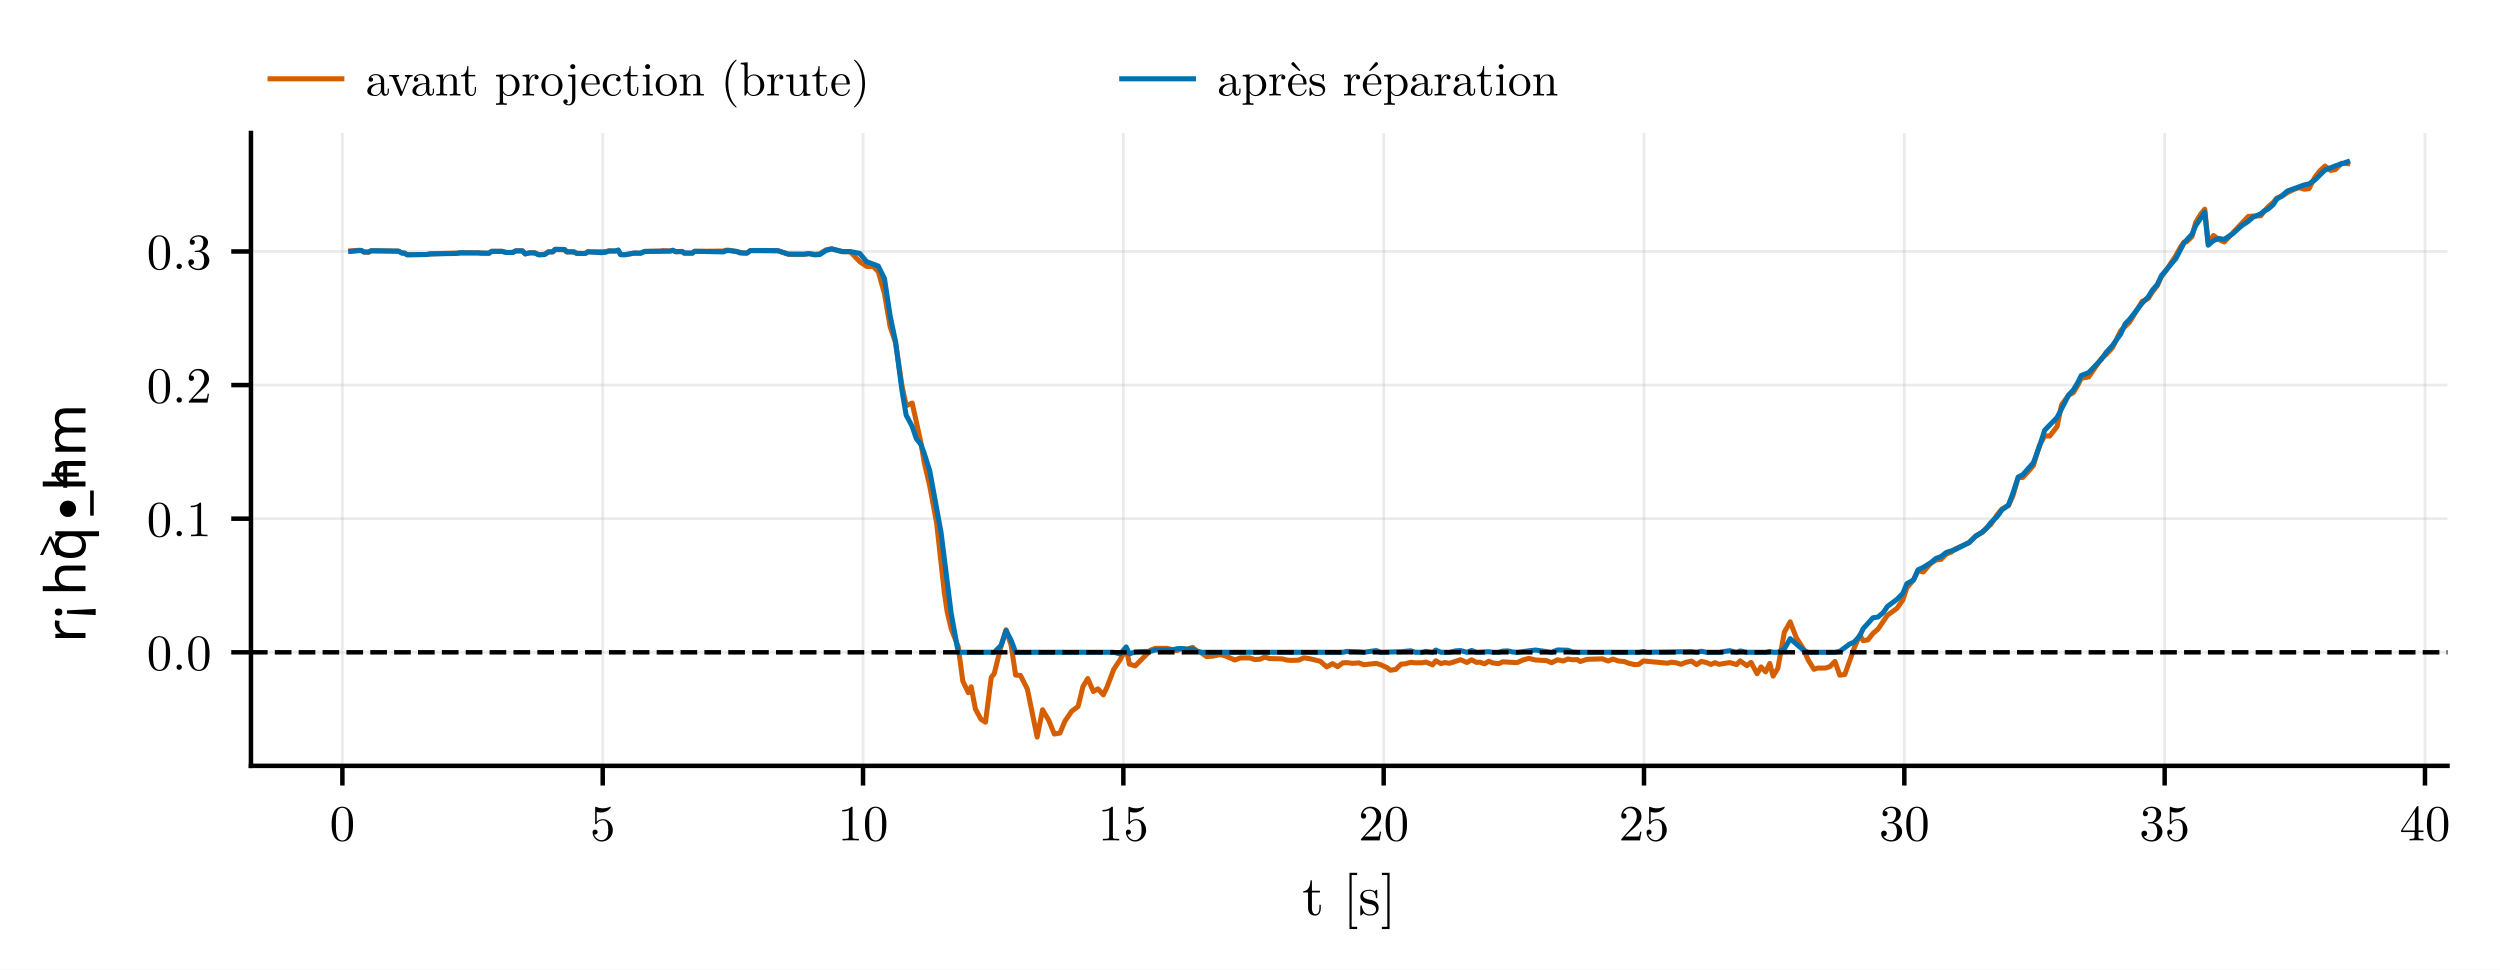
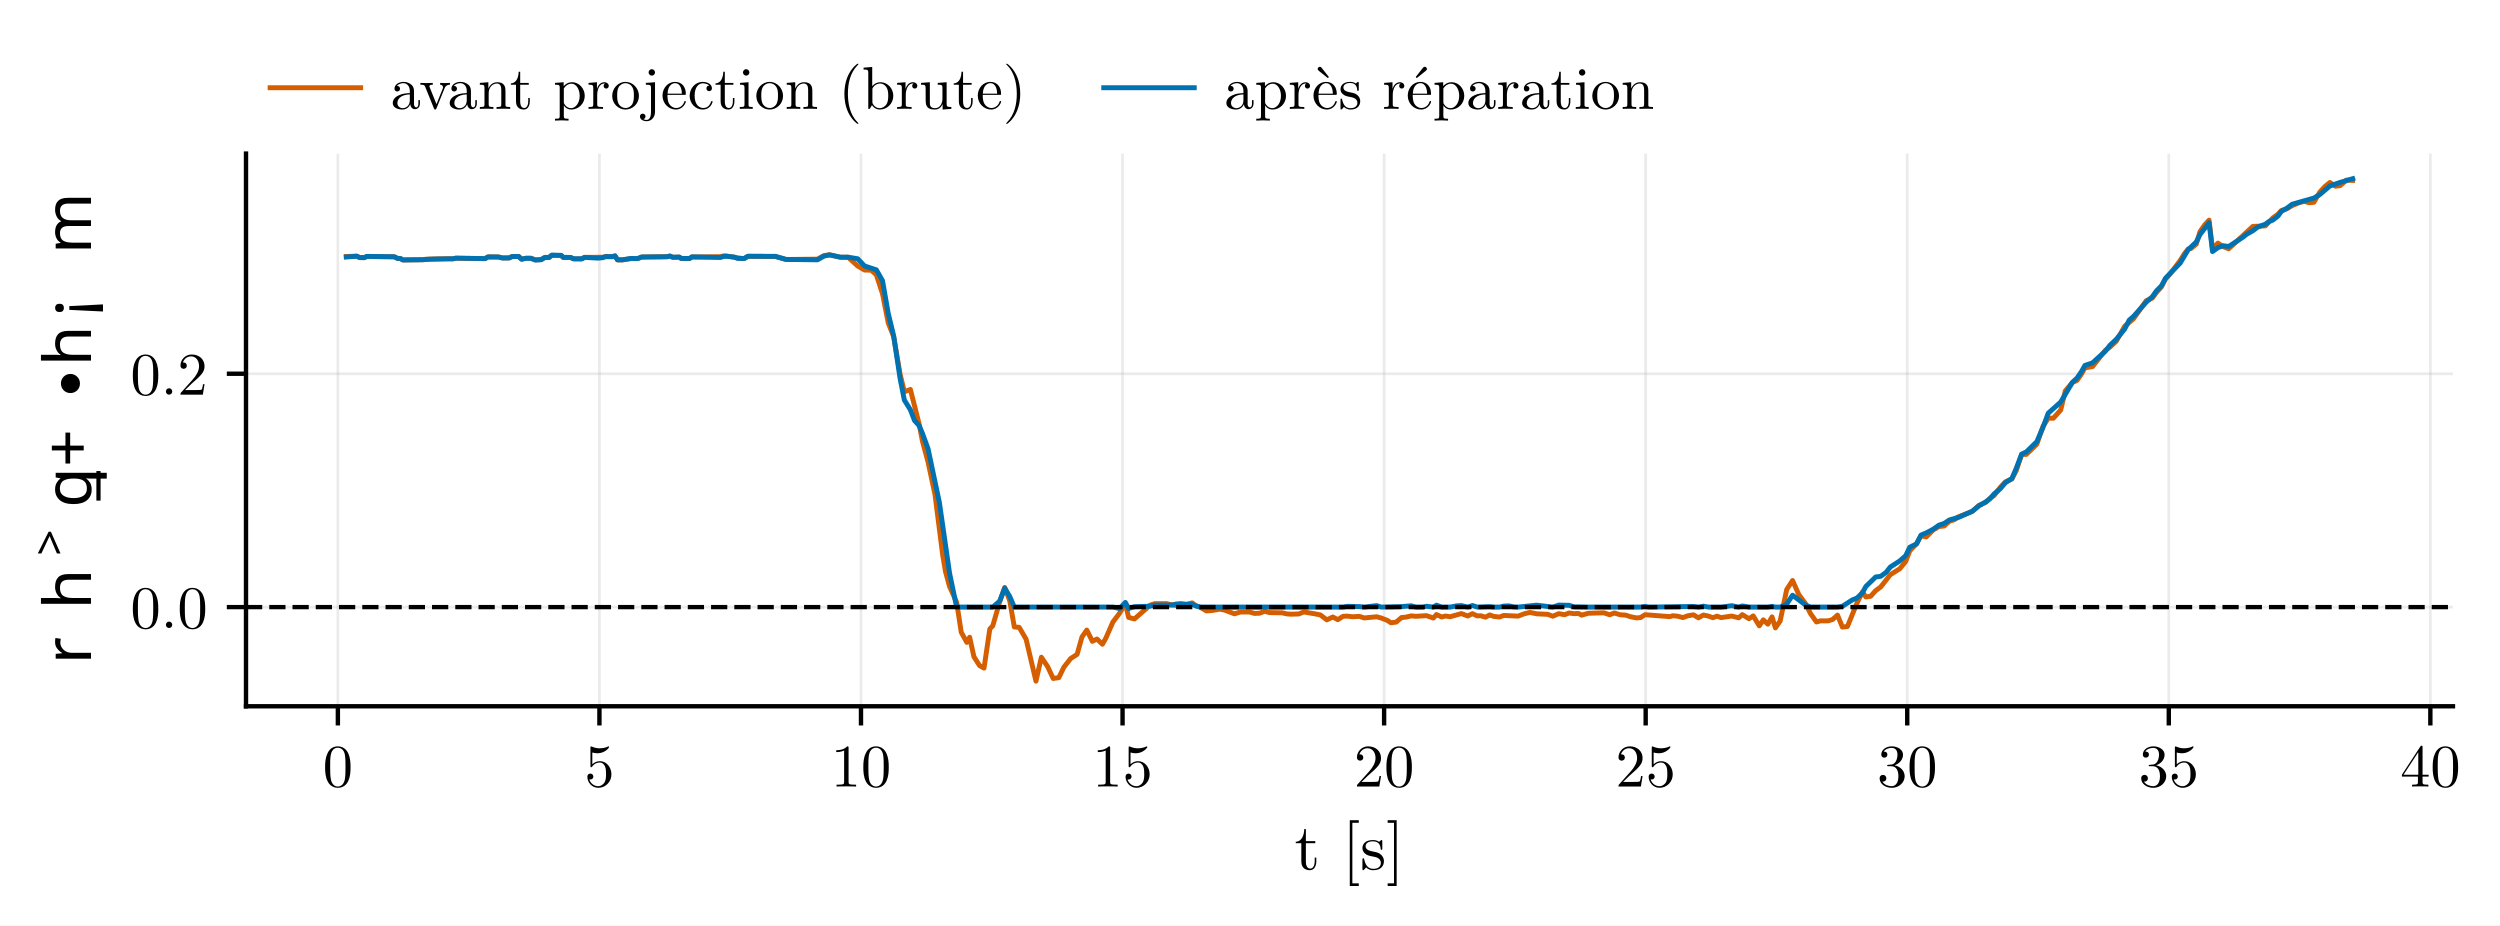
- <svg xmlns="http://www.w3.org/2000/svg" xmlns:xlink="http://www.w3.org/1999/xlink" width="444.155pt" height="172.257pt" viewBox="0 0 444.155 172.257" version="1.1">
+ <svg xmlns="http://www.w3.org/2000/svg" xmlns:xlink="http://www.w3.org/1999/xlink" width="455.867pt" height="168.756pt" viewBox="0 0 455.867 168.756" version="1.1">
  <defs>
    <style type="text/css">*{stroke-linejoin: round; stroke-linecap: butt}</style>
  </defs>
  <g id="figure_1">
    <g id="patch_1">
-       <path d="M 0 172.257  L 444.155 172.257  L 444.155 0  L 0 0  z " style="fill: #ffffff" />
+       <path d="M 0 168.756  L 455.867 168.756  L 455.867 0  L 0 0  z " style="fill: #ffffff" />
    </g>
    <g id="axes_1">
      <g id="patch_2">
-         <path d="M 44.584 136.063  L 434.824 136.063  L 434.824 23.624  L 44.584 23.624  z " style="fill: #ffffff" />
+         <path d="M 44.858 128.787  L 447.289 128.787  L 447.289 28.008  L 44.858 28.008  z " style="fill: #ffffff" />
      </g>
      <g id="matplotlib.axis_1">
        <g id="xtick_1">
          <g id="line2d_1">
-             <path d="M 60.828 136.063  L 60.828 23.624  " clip-path="url(#p763fdfc059)" style="fill: none; stroke: #b0b0b0; stroke-opacity: 0.25; stroke-width: 0.5; stroke-linecap: square" />
+             <path d="M 61.609 128.787  L 61.609 28.008  " clip-path="url(#p1666774eae)" style="fill: none; stroke: #b0b0b0; stroke-opacity: 0.25; stroke-width: 0.5; stroke-linecap: square" />
          </g>
          <g id="line2d_2">
            <defs>
-               <path id="m4b75034380" d="M 0 0  L 0 3.5  " style="stroke: #000000; stroke-width: 0.8" />
+               <path id="m6a310a26ab" d="M 0 0  L 0 3.5  " style="stroke: #000000; stroke-width: 0.8" />
            </defs>
            <g>
-               <use xlink:href="#m4b75034380" x="60.828" y="136.063" style="stroke: #000000; stroke-width: 0.8" />
+               <use xlink:href="#m6a310a26ab" x="61.609" y="128.787" style="stroke: #000000; stroke-width: 0.8" />
            </g>
          </g>
          <g id="text_1">
-             <text style="font: 9px 'Latin Modern Roman', 'CMU Serif', 'DejaVu Serif', serif; text-anchor: middle" x="60.828" y="149.31" transform="rotate(-0 60.82794 149.31)">0</text>
+             <text style="font-size: 11px; font-family: 'Latin Modern Roman', 'CMU Serif', 'DejaVu Serif', serif; text-anchor: middle" x="61.609" y="143.421" transform="rotate(-0 61.60948 143.4215)">0</text>
          </g>
        </g>
        <g id="xtick_2">
          <g id="line2d_3">
-             <path d="M 107.078 136.063  L 107.078 23.624  " clip-path="url(#p763fdfc059)" style="fill: none; stroke: #b0b0b0; stroke-opacity: 0.25; stroke-width: 0.5; stroke-linecap: square" />
+             <path d="M 109.304 128.787  L 109.304 28.008  " clip-path="url(#p1666774eae)" style="fill: none; stroke: #b0b0b0; stroke-opacity: 0.25; stroke-width: 0.5; stroke-linecap: square" />
          </g>
          <g id="line2d_4">
            <g>
-               <use xlink:href="#m4b75034380" x="107.078" y="136.063" style="stroke: #000000; stroke-width: 0.8" />
+               <use xlink:href="#m6a310a26ab" x="109.304" y="128.787" style="stroke: #000000; stroke-width: 0.8" />
            </g>
          </g>
          <g id="text_2">
-             <text style="font: 9px 'Latin Modern Roman', 'CMU Serif', 'DejaVu Serif', serif; text-anchor: middle" x="107.078" y="149.31" transform="rotate(-0 107.0778 149.31)">5</text>
+             <text style="font-size: 11px; font-family: 'Latin Modern Roman', 'CMU Serif', 'DejaVu Serif', serif; text-anchor: middle" x="109.304" y="143.421" transform="rotate(-0 109.3042 143.4215)">5</text>
          </g>
        </g>
        <g id="xtick_3">
          <g id="line2d_5">
-             <path d="M 153.328 136.063  L 153.328 23.624  " clip-path="url(#p763fdfc059)" style="fill: none; stroke: #b0b0b0; stroke-opacity: 0.25; stroke-width: 0.5; stroke-linecap: square" />
+             <path d="M 156.999 128.787  L 156.999 28.008  " clip-path="url(#p1666774eae)" style="fill: none; stroke: #b0b0b0; stroke-opacity: 0.25; stroke-width: 0.5; stroke-linecap: square" />
          </g>
          <g id="line2d_6">
            <g>
-               <use xlink:href="#m4b75034380" x="153.328" y="136.063" style="stroke: #000000; stroke-width: 0.8" />
+               <use xlink:href="#m6a310a26ab" x="156.999" y="128.787" style="stroke: #000000; stroke-width: 0.8" />
            </g>
          </g>
          <g id="text_3">
-             <text style="font: 9px 'Latin Modern Roman', 'CMU Serif', 'DejaVu Serif', serif; text-anchor: middle" x="153.328" y="149.31" transform="rotate(-0 153.3277 149.31)">10</text>
+             <text style="font-size: 11px; font-family: 'Latin Modern Roman', 'CMU Serif', 'DejaVu Serif', serif; text-anchor: middle" x="156.999" y="143.421" transform="rotate(-0 156.9989 143.4215)">10</text>
          </g>
        </g>
        <g id="xtick_4">
          <g id="line2d_7">
-             <path d="M 199.578 136.063  L 199.578 23.624  " clip-path="url(#p763fdfc059)" style="fill: none; stroke: #b0b0b0; stroke-opacity: 0.25; stroke-width: 0.5; stroke-linecap: square" />
+             <path d="M 204.694 128.787  L 204.694 28.008  " clip-path="url(#p1666774eae)" style="fill: none; stroke: #b0b0b0; stroke-opacity: 0.25; stroke-width: 0.5; stroke-linecap: square" />
          </g>
          <g id="line2d_8">
            <g>
-               <use xlink:href="#m4b75034380" x="199.578" y="136.063" style="stroke: #000000; stroke-width: 0.8" />
+               <use xlink:href="#m6a310a26ab" x="204.694" y="128.787" style="stroke: #000000; stroke-width: 0.8" />
            </g>
          </g>
          <g id="text_4">
-             <text style="font: 9px 'Latin Modern Roman', 'CMU Serif', 'DejaVu Serif', serif; text-anchor: middle" x="199.578" y="149.31" transform="rotate(-0 199.5775 149.31)">15</text>
+             <text style="font-size: 11px; font-family: 'Latin Modern Roman', 'CMU Serif', 'DejaVu Serif', serif; text-anchor: middle" x="204.694" y="143.421" transform="rotate(-0 204.6936 143.4215)">15</text>
          </g>
        </g>
        <g id="xtick_5">
          <g id="line2d_9">
-             <path d="M 245.827 136.063  L 245.827 23.624  " clip-path="url(#p763fdfc059)" style="fill: none; stroke: #b0b0b0; stroke-opacity: 0.25; stroke-width: 0.5; stroke-linecap: square" />
+             <path d="M 252.388 128.787  L 252.388 28.008  " clip-path="url(#p1666774eae)" style="fill: none; stroke: #b0b0b0; stroke-opacity: 0.25; stroke-width: 0.5; stroke-linecap: square" />
          </g>
          <g id="line2d_10">
            <g>
-               <use xlink:href="#m4b75034380" x="245.827" y="136.063" style="stroke: #000000; stroke-width: 0.8" />
+               <use xlink:href="#m6a310a26ab" x="252.388" y="128.787" style="stroke: #000000; stroke-width: 0.8" />
            </g>
          </g>
          <g id="text_5">
-             <text style="font: 9px 'Latin Modern Roman', 'CMU Serif', 'DejaVu Serif', serif; text-anchor: middle" x="245.827" y="149.31" transform="rotate(-0 245.8274 149.31)">20</text>
+             <text style="font-size: 11px; font-family: 'Latin Modern Roman', 'CMU Serif', 'DejaVu Serif', serif; text-anchor: middle" x="252.388" y="143.421" transform="rotate(-0 252.3883 143.4215)">20</text>
          </g>
        </g>
        <g id="xtick_6">
          <g id="line2d_11">
-             <path d="M 292.077 136.063  L 292.077 23.624  " clip-path="url(#p763fdfc059)" style="fill: none; stroke: #b0b0b0; stroke-opacity: 0.25; stroke-width: 0.5; stroke-linecap: square" />
+             <path d="M 300.083 128.787  L 300.083 28.008  " clip-path="url(#p1666774eae)" style="fill: none; stroke: #b0b0b0; stroke-opacity: 0.25; stroke-width: 0.5; stroke-linecap: square" />
          </g>
          <g id="line2d_12">
            <g>
-               <use xlink:href="#m4b75034380" x="292.077" y="136.063" style="stroke: #000000; stroke-width: 0.8" />
+               <use xlink:href="#m6a310a26ab" x="300.083" y="128.787" style="stroke: #000000; stroke-width: 0.8" />
            </g>
          </g>
          <g id="text_6">
-             <text style="font: 9px 'Latin Modern Roman', 'CMU Serif', 'DejaVu Serif', serif; text-anchor: middle" x="292.077" y="149.31" transform="rotate(-0 292.0772 149.31)">25</text>
+             <text style="font-size: 11px; font-family: 'Latin Modern Roman', 'CMU Serif', 'DejaVu Serif', serif; text-anchor: middle" x="300.083" y="143.421" transform="rotate(-0 300.083 143.4215)">25</text>
          </g>
        </g>
        <g id="xtick_7">
          <g id="line2d_13">
-             <path d="M 338.327 136.063  L 338.327 23.624  " clip-path="url(#p763fdfc059)" style="fill: none; stroke: #b0b0b0; stroke-opacity: 0.25; stroke-width: 0.5; stroke-linecap: square" />
+             <path d="M 347.778 128.787  L 347.778 28.008  " clip-path="url(#p1666774eae)" style="fill: none; stroke: #b0b0b0; stroke-opacity: 0.25; stroke-width: 0.5; stroke-linecap: square" />
          </g>
          <g id="line2d_14">
            <g>
-               <use xlink:href="#m4b75034380" x="338.327" y="136.063" style="stroke: #000000; stroke-width: 0.8" />
+               <use xlink:href="#m6a310a26ab" x="347.778" y="128.787" style="stroke: #000000; stroke-width: 0.8" />
            </g>
          </g>
          <g id="text_7">
-             <text style="font: 9px 'Latin Modern Roman', 'CMU Serif', 'DejaVu Serif', serif; text-anchor: middle" x="338.327" y="149.31" transform="rotate(-0 338.3271 149.31)">30</text>
+             <text style="font-size: 11px; font-family: 'Latin Modern Roman', 'CMU Serif', 'DejaVu Serif', serif; text-anchor: middle" x="347.778" y="143.421" transform="rotate(-0 347.7778 143.4215)">30</text>
          </g>
        </g>
        <g id="xtick_8">
          <g id="line2d_15">
-             <path d="M 384.577 136.063  L 384.577 23.624  " clip-path="url(#p763fdfc059)" style="fill: none; stroke: #b0b0b0; stroke-opacity: 0.25; stroke-width: 0.5; stroke-linecap: square" />
+             <path d="M 395.472 128.787  L 395.472 28.008  " clip-path="url(#p1666774eae)" style="fill: none; stroke: #b0b0b0; stroke-opacity: 0.25; stroke-width: 0.5; stroke-linecap: square" />
          </g>
          <g id="line2d_16">
            <g>
-               <use xlink:href="#m4b75034380" x="384.577" y="136.063" style="stroke: #000000; stroke-width: 0.8" />
+               <use xlink:href="#m6a310a26ab" x="395.472" y="128.787" style="stroke: #000000; stroke-width: 0.8" />
            </g>
          </g>
          <g id="text_8">
-             <text style="font: 9px 'Latin Modern Roman', 'CMU Serif', 'DejaVu Serif', serif; text-anchor: middle" x="384.577" y="149.31" transform="rotate(-0 384.577 149.31)">35</text>
+             <text style="font-size: 11px; font-family: 'Latin Modern Roman', 'CMU Serif', 'DejaVu Serif', serif; text-anchor: middle" x="395.472" y="143.421" transform="rotate(-0 395.4725 143.4215)">35</text>
          </g>
        </g>
        <g id="xtick_9">
          <g id="line2d_17">
-             <path d="M 430.827 136.063  L 430.827 23.624  " clip-path="url(#p763fdfc059)" style="fill: none; stroke: #b0b0b0; stroke-opacity: 0.25; stroke-width: 0.5; stroke-linecap: square" />
+             <path d="M 443.167 128.787  L 443.167 28.008  " clip-path="url(#p1666774eae)" style="fill: none; stroke: #b0b0b0; stroke-opacity: 0.25; stroke-width: 0.5; stroke-linecap: square" />
          </g>
          <g id="line2d_18">
            <g>
-               <use xlink:href="#m4b75034380" x="430.827" y="136.063" style="stroke: #000000; stroke-width: 0.8" />
+               <use xlink:href="#m6a310a26ab" x="443.167" y="128.787" style="stroke: #000000; stroke-width: 0.8" />
            </g>
          </g>
          <g id="text_9">
-             <text style="font: 9px 'Latin Modern Roman', 'CMU Serif', 'DejaVu Serif', serif; text-anchor: middle" x="430.827" y="149.31" transform="rotate(-0 430.8268 149.31)">40</text>
+             <text style="font-size: 11px; font-family: 'Latin Modern Roman', 'CMU Serif', 'DejaVu Serif', serif; text-anchor: middle" x="443.167" y="143.421" transform="rotate(-0 443.1672 143.4215)">40</text>
          </g>
        </g>
        <g id="text_10">
-           <text style="font: 10px 'Latin Modern Roman', 'CMU Serif', 'DejaVu Serif', serif; text-anchor: middle" x="239.704" y="162.557" transform="rotate(-0 239.7037 162.5565)">t [s]</text>
+           <text style="font-size: 12px; font-family: 'Latin Modern Roman', 'CMU Serif', 'DejaVu Serif', serif; text-anchor: middle" x="246.073" y="158.556" transform="rotate(-0 246.0733 158.5562)">t [s]</text>
        </g>
      </g>
      <g id="matplotlib.axis_2">
        <g id="ytick_1">
          <g id="line2d_19">
-             <path d="M 44.584 115.887  L 434.824 115.887  " clip-path="url(#p763fdfc059)" style="fill: none; stroke: #b0b0b0; stroke-opacity: 0.25; stroke-width: 0.5; stroke-linecap: square" />
+             <path d="M 44.858 110.703  L 447.289 110.703  " clip-path="url(#p1666774eae)" style="fill: none; stroke: #b0b0b0; stroke-opacity: 0.25; stroke-width: 0.5; stroke-linecap: square" />
          </g>
          <g id="line2d_20">
            <defs>
-               <path id="m2aaa66218c" d="M 0 0  L -3.5 0  " style="stroke: #000000; stroke-width: 0.8" />
+               <path id="m8e5e592da3" d="M 0 0  L -3.5 0  " style="stroke: #000000; stroke-width: 0.8" />
            </defs>
            <g>
-               <use xlink:href="#m2aaa66218c" x="44.584" y="115.887" style="stroke: #000000; stroke-width: 0.8" />
+               <use xlink:href="#m8e5e592da3" x="44.858" y="110.703" style="stroke: #000000; stroke-width: 0.8" />
            </g>
          </g>
          <g id="text_11">
-             <text style="font: 9px 'Latin Modern Roman', 'CMU Serif', 'DejaVu Serif', serif; text-anchor: end" x="37.584" y="119.011" transform="rotate(-0 37.58359 119.0106)">0.0</text>
+             <text style="font-size: 11px; font-family: 'Latin Modern Roman', 'CMU Serif', 'DejaVu Serif', serif; text-anchor: end" x="37.858" y="114.52" transform="rotate(-0 37.85766 114.5204)">0.0</text>
          </g>
        </g>
        <g id="ytick_2">
          <g id="line2d_21">
-             <path d="M 44.584 92.15  L 434.824 92.15  " clip-path="url(#p763fdfc059)" style="fill: none; stroke: #b0b0b0; stroke-opacity: 0.25; stroke-width: 0.5; stroke-linecap: square" />
+             <path d="M 44.858 68.151  L 447.289 68.151  " clip-path="url(#p1666774eae)" style="fill: none; stroke: #b0b0b0; stroke-opacity: 0.25; stroke-width: 0.5; stroke-linecap: square" />
          </g>
          <g id="line2d_22">
            <g>
-               <use xlink:href="#m2aaa66218c" x="44.584" y="92.15" style="stroke: #000000; stroke-width: 0.8" />
+               <use xlink:href="#m8e5e592da3" x="44.858" y="68.151" style="stroke: #000000; stroke-width: 0.8" />
            </g>
          </g>
          <g id="text_12">
-             <text style="font: 9px 'Latin Modern Roman', 'CMU Serif', 'DejaVu Serif', serif; text-anchor: end" x="37.584" y="95.273" transform="rotate(-0 37.58359 95.27304)">0.1</text>
-           </g>
-         </g>
-         <g id="ytick_3">
-           <g id="line2d_23">
-             <path d="M 44.584 68.412  L 434.824 68.412  " clip-path="url(#p763fdfc059)" style="fill: none; stroke: #b0b0b0; stroke-opacity: 0.25; stroke-width: 0.5; stroke-linecap: square" />
-           </g>
-           <g id="line2d_24">
-             <g>
-               <use xlink:href="#m2aaa66218c" x="44.584" y="68.412" style="stroke: #000000; stroke-width: 0.8" />
-             </g>
-           </g>
-           <g id="text_13">
-             <text style="font: 9px 'Latin Modern Roman', 'CMU Serif', 'DejaVu Serif', serif; text-anchor: end" x="37.584" y="71.535" transform="rotate(-0 37.58359 71.53543)">0.2</text>
-           </g>
-         </g>
-         <g id="ytick_4">
-           <g id="line2d_25">
-             <path d="M 44.584 44.675  L 434.824 44.675  " clip-path="url(#p763fdfc059)" style="fill: none; stroke: #b0b0b0; stroke-opacity: 0.25; stroke-width: 0.5; stroke-linecap: square" />
-           </g>
-           <g id="line2d_26">
-             <g>
-               <use xlink:href="#m2aaa66218c" x="44.584" y="44.675" style="stroke: #000000; stroke-width: 0.8" />
-             </g>
-           </g>
-           <g id="text_14">
-             <text style="font: 9px 'Latin Modern Roman', 'CMU Serif', 'DejaVu Serif', serif; text-anchor: end" x="37.584" y="47.798" transform="rotate(-0 37.58359 47.79781)">0.3</text>
-           </g>
+             <text style="font-size: 11px; font-family: 'Latin Modern Roman', 'CMU Serif', 'DejaVu Serif', serif; text-anchor: end" x="37.858" y="71.968" transform="rotate(-0 37.85766 71.96837)">0.2</text>
+           </g>
+         </g>
+         <g id="text_13">
+           <g transform="translate(17.4 121.1173) rotate(-90)">
+             <text>
+               <tspan x="0" y="-0.808" style="font-size: 12px; font-family: 'cmsy10'">r</tspan>
+               <tspan x="63.364" y="-0.808" style="font-size: 12px; font-family: 'cmsy10'">¡</tspan>
+               <tspan x="9.996" y="-0.808" style="font-size: 12px; font-family: 'cmmi10'">h</tspan>
+               <tspan x="28.543" y="-0.808" style="font-size: 12px; font-family: 'cmmi10'">q</tspan>
+               <tspan x="47.429" y="-0.808" style="font-size: 12px; font-family: 'cmmi10'">∙</tspan>
+               <tspan x="54.343" y="-0.808" style="font-size: 12px; font-family: 'cmmi10'">h</tspan>
+               <tspan x="74.793" y="-0.808" style="font-size: 12px; font-family: 'cmmi10'">m</tspan>
+               <tspan x="19.777" y="-5.4" style="font-size: 8.4px; font-family: 'cmsy10'">&gt;</tspan>
+               <tspan x="29.864" y="-0.902" style="font-size: 12px; font-family: 'cmr10'">_</tspan>
+               <tspan x="35.999" y="-0.808" style="font-size: 12px; font-family: 'cmr10'">+</tspan>
+             </text>
+           </g>
+         </g>
+       </g>
+       <g id="line2d_23">
+         <path d="M 63.15 46.776  L 65.059 46.706  L 65.568 46.975  L 66.411 46.999  L 66.881 46.783  L 71.899 46.829  L 72.528 47.131  L 72.98 47.125  L 73.468 47.397  L 77.1 47.355  L 77.651 47.266  L 79.88 47.198  L 81.965 47.174  L 82.617 47.202  L 83.132 47.094  L 88.459 47.158  L 88.957 46.856  L 90.856 46.851  L 91.619 47.034  L 92.828 47.031  L 93.375 46.779  L 94.586 46.776  L 95.109 47.26  L 95.903 47.091  L 96.819 47.084  L 97.602 47.376  L 98.669 47.32  L 99.362 46.924  L 100.131 46.952  L 100.607 46.563  L 102.32 46.593  L 102.705 46.951  L 104.058 46.958  L 104.556 47.198  L 106.085 47.202  L 106.586 46.93  L 109.894 46.911  L 110.409 46.776  L 111.677 46.82  L 112.136 46.685  L 112.596 47.391  L 113.462 47.4  L 115.04 47.152  L 116.27 47.156  L 117.001 46.874  L 121.632 46.799  L 122.131 46.696  L 122.67 46.92  L 123.867 46.901  L 124.212 47.146  L 125.719 47.156  L 126.163 46.866  L 131.398 46.808  L 131.905 46.666  L 132.414 46.674  L 135.276 47.135  L 135.738 47.129  L 136.368 46.741  L 141.396 46.774  L 143.33 47.319  L 149.062 47.255  L 150.229 46.611  L 151.246 46.451  L 153.223 46.903  L 154.654 46.916  L 156.399 48.502  L 157.644 49.247  L 158.852 49.259  L 159.795 50.107  L 160.924 53.571  L 161.961 58.855  L 162.956 61.4  L 164.135 68.255  L 164.904 71.432  L 166.005 71.016  L 167.593 77.286  L 168.199 80.427  L 169.224 84.228  L 170.495 90.19  L 171.892 101.175  L 172.41 104.233  L 173.145 106.937  L 174.441 109.833  L 175.28 115.291  L 176.294 117.132  L 176.81 116.201  L 177.591 119.748  L 178.619 121.373  L 179.434 121.824  L 180.49 114.688  L 181.032 114.109  L 182.301 109.673  L 183.204 107.118  L 184.123 109.547  L 184.957 114.328  L 185.841 114.385  L 187.108 116.566  L 188.902 124.206  L 189.887 119.85  L 191.028 121.544  L 192.047 123.717  L 193.075 123.564  L 193.996 121.654  L 195.234 120.081  L 196.4 119.329  L 197.299 116.142  L 198.171 114.89  L 199.194 116.94  L 200.04 116.527  L 201.026 117.477  L 201.674 116.308  L 202.931 113.426  L 204.139 111.826  L 205.205 110.047  L 205.801 112.588  L 206.869 112.862  L 209.718 110.35  L 210.539 110.078  L 212.658 110.07  L 214.506 110.441  L 215.254 110.128  L 216.365 110.197  L 217.38 109.932  L 218.011 110.391  L 218.896 110.754  L 219.984 111.398  L 221.091 111.315  L 222.411 111.072  L 223.314 111.255  L 225.11 111.928  L 226.159 111.602  L 227.83 111.598  L 228.771 111.858  L 229.712 111.808  L 230.622 111.461  L 231.461 111.704  L 233.795 111.747  L 234.636 111.937  L 235.408 111.995  L 236.805 111.955  L 237.743 111.589  L 239.852 111.946  L 240.771 112.132  L 241.943 113.027  L 243.036 112.507  L 243.951 112.996  L 244.9 112.379  L 245.648 112.35  L 246.661 112.461  L 247.88 112.393  L 248.757 112.681  L 251.031 112.464  L 251.859 112.693  L 252.988 113.134  L 253.625 113.559  L 254.598 113.434  L 255.564 112.602  L 256.333 112.539  L 257.347 112.303  L 258.199 112.382  L 260.117 112.261  L 261.366 112.7  L 261.935 112.059  L 262.883 112.504  L 263.582 112.329  L 264.422 112.461  L 266.469 111.884  L 267.64 112.326  L 268.486 111.901  L 269.387 112.314  L 269.983 112.275  L 270.872 112.542  L 271.64 112.13  L 272.409 112.404  L 273.455 112.513  L 274.198 112.222  L 276.818 112.349  L 277.979 111.91  L 278.972 111.673  L 280.202 111.926  L 282.242 112.025  L 283.14 112.366  L 284.252 111.895  L 285.288 112.095  L 286.121 111.776  L 287.026 111.901  L 287.85 111.86  L 288.403 112.172  L 289.615 111.828  L 291.281 111.779  L 292.461 111.746  L 293.519 112.098  L 294.375 111.776  L 295.386 112.091  L 296.444 112.171  L 297.285 112.446  L 298.355 112.668  L 299.132 112.619  L 299.967 112.089  L 304.477 112.442  L 305.029 112.279  L 305.889 112.358  L 306.882 112.612  L 307.753 112.296  L 308.79 112.109  L 309.714 112.66  L 310.596 112.152  L 311.526 112.341  L 312.337 112.638  L 313.09 112.355  L 313.831 112.619  L 315.797 112.336  L 317.045 112.655  L 317.703 112.073  L 318.92 112.822  L 319.69 112.309  L 320.801 114.115  L 321.531 113.03  L 322.359 113.816  L 323.122 112.489  L 323.737 114.493  L 324.608 113.238  L 325.797 107.505  L 326.865 105.853  L 328.012 108.433  L 329.188 110.007  L 330.141 111.884  L 331.226 113.411  L 331.94 113.213  L 333.333 113.214  L 334.149 112.976  L 335.064 112.162  L 335.955 114.346  L 336.873 114.241  L 338.603 109.997  L 339.622 107.936  L 340.232 108.849  L 341.097 108.734  L 342.025 107.699  L 342.944 107.025  L 344.69 104.794  L 346.411 103.719  L 347.494 102.386  L 348.237 100.445  L 349.47 99.155  L 350.289 97.691  L 351.234 97.913  L 352.527 96.622  L 353.563 96.01  L 354.504 95.913  L 355.467 95.052  L 356.352 94.762  L 357.118 94.243  L 359.631 93.244  L 360.868 92.156  L 362.085 91.604  L 362.84 90.897  L 363.614 90.361  L 364.79 88.811  L 365.666 87.873  L 366.861 87.34  L 367.672 85.777  L 368.642 82.872  L 369.489 82.859  L 371.41 80.996  L 372.511 77.801  L 373.491 76.244  L 374.425 76.258  L 375.763 74.763  L 376.594 71.282  L 377.899 69.74  L 378.736 69.369  L 379.569 68.165  L 380.176 67.07  L 381.557 66.851  L 383.914 63.871  L 384.738 63.296  L 385.898 62.212  L 387.424 59.491  L 389.031 58.14  L 391.369 54.816  L 392.47 54.356  L 393.224 53.327  L 394.124 52.318  L 394.878 50.87  L 395.736 49.915  L 397.535 47.517  L 398.401 46.154  L 399.009 45.404  L 399.506 45.319  L 400.491 44.504  L 401.157 42.238  L 402.033 40.991  L 402.817 40.143  L 403.448 45.44  L 404.431 44.333  L 405.371 44.969  L 406.395 45.362  L 410.797 41.288  L 413.078 41.184  L 414.439 39.746  L 415.386 39.056  L 416.001 38.385  L 416.98 38.084  L 417.963 37.498  L 419.129 37  L 420.133 36.702  L 421.074 36.967  L 421.924 36.882  L 422.991 35.053  L 423.912 34.033  L 424.85 33.275  L 425.865 33.961  L 426.712 33.85  L 427.871 32.843  L 428.997 32.894  L 428.997 32.894  " clip-path="url(#p1666774eae)" style="fill: none; stroke: #d55e00; stroke-width: 0.9; stroke-linecap: square" />
+       </g>
+       <g id="line2d_24">
+         <path d="M 63.15 46.867  L 64.699 46.742  L 65.059 46.718  L 65.568 46.961  L 66.411 46.969  L 66.881 46.75  L 71.899 46.823  L 72.528 47.131  L 72.98 47.127  L 73.468 47.401  L 77.1 47.358  L 78.363 47.268  L 82.617 47.186  L 83.132 47.067  L 88.459 47.157  L 88.957 46.857  L 90.856 46.858  L 91.619 47.041  L 92.828 47.036  L 93.375 46.785  L 94.586 46.78  L 95.109 47.262  L 95.903 47.092  L 96.819 47.109  L 97.602 47.419  L 98.669 47.37  L 99.362 46.95  L 100.131 46.93  L 100.607 46.523  L 102.32 46.557  L 102.705 46.922  L 104.058 46.939  L 104.556 47.183  L 106.085 47.199  L 106.586 46.931  L 108.418 47.034  L 109.068 47.067  L 109.894 46.992  L 110.409 46.801  L 111.677 46.794  L 112.136 46.649  L 112.596 47.368  L 113.462 47.379  L 115.04 47.131  L 116.27 47.145  L 117.001 46.866  L 121.632 46.825  L 122.131 46.688  L 122.67 46.901  L 123.867 46.872  L 124.212 47.12  L 125.719 47.136  L 126.163 46.839  L 131.398 46.948  L 131.905 46.765  L 132.414 46.726  L 133.849 46.867  L 134.486 47.121  L 135.738 47.127  L 136.368 46.726  L 141.396 46.744  L 143.33 47.302  L 149.062 47.377  L 150.229 46.713  L 151.246 46.476  L 153.223 46.896  L 154.654 46.893  L 156.399 47.185  L 157.644 48.499  L 159.795 49.203  L 160.924 51.185  L 161.961 57.118  L 162.956 61.234  L 164.135 69.048  L 164.904 72.949  L 166.005 74.723  L 166.764 76.696  L 167.593 77.595  L 168.199 79.013  L 169.224 81.817  L 171.295 91.634  L 173.145 104.486  L 174.441 110.703  L 181.032 110.703  L 182.301 109.6  L 183.204 107.255  L 184.123 108.766  L 184.957 110.703  L 202.931 110.696  L 204.139 110.961  L 205.205 109.852  L 205.801 110.953  L 206.869 110.625  L 209.718 110.541  L 210.539 110.328  L 213.726 110.328  L 214.506 110.135  L 215.254 110.097  L 216.365 110.22  L 217.38 110.167  L 218.011 110.492  L 218.896 110.703  L 244.9 110.703  L 245.648 110.563  L 247.88 110.616  L 248.757 110.703  L 251.031 110.432  L 251.859 110.703  L 255.564 110.608  L 257.347 110.47  L 258.199 110.703  L 259.403 110.703  L 260.117 110.55  L 261.366 110.703  L 261.935 110.351  L 262.883 110.703  L 264.422 110.703  L 265.61 110.475  L 266.469 110.428  L 267.64 110.703  L 268.486 110.416  L 269.387 110.703  L 271.64 110.616  L 272.409 110.703  L 273.455 110.703  L 274.198 110.517  L 275.13 110.48  L 276.033 110.665  L 276.818 110.703  L 280.202 110.348  L 283.14 110.703  L 284.252 110.333  L 286.121 110.376  L 287.026 110.653  L 289.615 110.703  L 299.132 110.703  L 299.967 110.576  L 300.66 110.703  L 307.753 110.605  L 308.79 110.586  L 309.714 110.703  L 310.596 110.537  L 311.526 110.703  L 313.831 110.703  L 315.797 110.45  L 317.045 110.703  L 317.703 110.489  L 318.92 110.703  L 322.359 110.703  L 323.122 110.567  L 323.737 110.703  L 324.608 110.703  L 325.797 110.165  L 326.865 108.536  L 329.188 110.29  L 330.141 110.703  L 335.064 110.703  L 335.955 110.55  L 337.763 109.393  L 338.603 109.062  L 339.622 108.076  L 340.232 106.941  L 342.025 105.207  L 342.944 105.09  L 343.935 104.352  L 344.69 103.394  L 346.411 102.284  L 347.494 101.334  L 348.237 99.784  L 349.47 99.182  L 350.289 97.573  L 351.234 97.177  L 352.527 96.489  L 353.563 95.76  L 354.504 95.454  L 355.467 94.808  L 357.118 94.341  L 359.631 93.239  L 360.868 92.217  L 362.085 91.527  L 362.84 90.959  L 363.614 90.071  L 364.79 89.072  L 365.666 88.024  L 366.861 87.248  L 367.672 85.363  L 368.642 82.802  L 369.489 82.415  L 371.41 80.536  L 372.511 77.984  L 373.491 75.336  L 375.763 73.311  L 377.899 69.716  L 378.736 68.94  L 379.569 67.727  L 380.176 66.635  L 381.557 66.163  L 383.914 64.029  L 384.738 62.962  L 385.898 61.869  L 387.424 60.004  L 388.253 58.376  L 389.031 57.702  L 391.369 55.085  L 392.47 54.108  L 393.224 53.031  L 394.124 52.139  L 394.878 50.727  L 397.535 47.986  L 399.009 45.528  L 400.491 44.121  L 401.157 42.775  L 402.817 40.616  L 403.448 45.872  L 404.431 45.154  L 405.371 44.809  L 406.395 44.946  L 409.024 43.232  L 409.655 42.72  L 410.797 42.082  L 411.66 41.418  L 413.078 40.881  L 413.706 40.419  L 414.439 40.125  L 415.386 39.39  L 416.001 38.542  L 416.98 37.984  L 417.963 37.245  L 421.924 36.117  L 422.991 35.488  L 424.85 33.911  L 426.712 33.258  L 428.997 32.589  L 428.997 32.589  " clip-path="url(#p1666774eae)" style="fill: none; stroke: #0072b2; stroke-width: 0.9; stroke-linecap: square" />
+       </g>
+       <g id="line2d_25">
+         <path d="M 44.858 110.703  L 447.289 110.703  " clip-path="url(#p1666774eae)" style="fill: none; stroke-dasharray: 2.96,1.28; stroke-dashoffset: 0; stroke: #000000; stroke-width: 0.8" />
+       </g>
+       <g id="patch_3">
+         <path d="M 44.858 128.787  L 44.858 28.008  " style="fill: none; stroke: #000000; stroke-width: 0.8; stroke-linejoin: miter; stroke-linecap: square" />
+       </g>
+       <g id="patch_4">
+         <path d="M 44.858 128.787  L 447.289 128.787  " style="fill: none; stroke: #000000; stroke-width: 0.8; stroke-linejoin: miter; stroke-linecap: square" />
+       </g>
+       <g id="legend_1">
+         <g id="line2d_26">
+           <path d="M 49.258 16  L 57.508 16  L 65.758 16  " style="fill: none; stroke: #d55e00; stroke-width: 0.9; stroke-linecap: square" />
+         </g>
+         <g id="text_14">
+           <text style="font-size: 11px; font-family: 'Latin Modern Roman', 'CMU Serif', 'DejaVu Serif', serif; text-anchor: start" x="71.258" y="19.85" transform="rotate(-0 71.25766 19.85)">avant projection (brute)</text>
+         </g>
+         <g id="line2d_27">
+           <path d="M 201.267 16  L 209.517 16  L 217.767 16  " style="fill: none; stroke: #0072b2; stroke-width: 0.9; stroke-linecap: square" />
        </g>
        <g id="text_15">
-           <g transform="translate(15.7 114.1939) rotate(-90)">
-             <text>
-               <tspan style="font: 10px 'cmsy10'" x="0 50.344" y="-0.514">r¡</tspan>
-               <tspan style="font: 10px 'cmmi10'" x="8.33 21.327 37.065 42.827 59.869" y="-0.514">hq∙hm</tspan>
-               <tspan style="font: 7px 'cmsy10'" x="15.251" y="-4.341">&gt;</tspan>
-               <tspan style="font: 10px 'cmr10'" x="22.598 27.541" y="-0.592 -0.514">_+</tspan>
-             </text>
-           </g>
-         </g>
-       </g>
-       <g id="line2d_27">
-         <path d="M 62.322 44.564  L 63.823 44.465  L 64.173 44.486  L 64.666 44.787  L 65.484 44.813  L 65.94 44.571  L 70.806 44.623  L 71.415 44.96  L 71.854 44.953  L 72.328 45.257  L 75.849 45.21  L 76.383 45.111  L 78.545 45.034  L 79.777 45.003  L 83.058 44.938  L 85.082 44.888  L 85.467 44.988  L 86.864 44.991  L 87.347 44.653  L 89.189 44.647  L 89.928 44.852  L 91.101 44.848  L 91.632 44.567  L 92.805 44.564  L 93.313 45.104  L 94.082 44.915  L 94.971 44.908  L 95.73 45.234  L 96.765 45.171  L 97.437 44.729  L 98.182 44.76  L 98.644 44.326  L 100.305 44.36  L 100.678 44.76  L 101.991 44.767  L 102.474 45.034  L 103.956 45.039  L 104.442 44.736  L 107.65 44.714  L 108.149 44.565  L 109.379 44.613  L 109.824 44.463  L 110.27 45.25  L 111.11 45.26  L 112.64 44.984  L 113.833 44.988  L 114.541 44.673  L 117.253 44.62  L 117.724 44.54  L 119.032 44.59  L 119.516 44.475  L 120.039 44.725  L 121.199 44.704  L 121.534 44.977  L 122.995 44.988  L 123.426 44.665  L 128.502 44.6  L 128.994 44.441  L 129.488 44.451  L 132.263 44.965  L 132.711 44.957  L 133.322 44.524  L 138.198 44.562  L 140.073 45.169  L 142.836 45.171  L 143.72 45.053  L 144.75 45.183  L 145.632 45.098  L 146.763 44.381  L 147.749 44.202  L 149.666 44.706  L 151.054 44.72  L 152.746 46.49  L 153.953 47.321  L 155.125 47.335  L 156.039 48.281  L 157.134 52.145  L 158.14 58.041  L 159.104 60.88  L 160.248 68.528  L 160.993 72.073  L 162.061 71.609  L 163.601 78.604  L 164.188 82.109  L 165.182 86.349  L 166.415 93.001  L 167.77 105.257  L 168.272 108.669  L 168.984 111.686  L 170.242 114.916  L 171.055 121.006  L 172.038 123.06  L 172.538 122.021  L 173.296 125.979  L 174.293 127.792  L 175.083 128.296  L 176.107 120.334  L 176.633 119.687  L 177.863 114.738  L 178.739 111.888  L 179.63 114.598  L 180.439 119.931  L 181.296 119.996  L 182.525 122.429  L 184.264 130.953  L 185.22 126.093  L 186.326 127.983  L 187.314 130.407  L 188.31 130.237  L 189.204 128.105  L 190.404 126.35  L 191.535 125.512  L 192.407 121.956  L 193.252 120.558  L 194.245 122.845  L 195.065 122.386  L 196.021 123.445  L 196.649 122.14  L 197.869 118.925  L 199.039 117.141  L 200.074 115.155  L 200.651 117.991  L 201.687 118.297  L 204.45 115.493  L 205.246 115.19  L 207.3 115.181  L 209.093 115.595  L 209.818 115.245  L 210.896 115.323  L 211.88 115.027  L 212.492 115.54  L 213.35 115.944  L 214.405 116.663  L 215.478 116.57  L 216.758 116.299  L 217.633 116.503  L 219.375 117.254  L 220.392 116.891  L 222.013 116.885  L 222.925 117.176  L 223.838 117.12  L 224.721 116.733  L 225.534 117.004  L 227.797 117.052  L 228.613 117.264  L 229.361 117.328  L 230.716 117.284  L 231.625 116.875  L 232.625 117.011  L 234.562 117.481  L 235.698 118.48  L 236.758 117.901  L 237.645 118.446  L 238.566 117.757  L 239.292 117.725  L 240.273 117.849  L 241.456 117.773  L 242.306 118.094  L 244.511 117.853  L 245.314 118.107  L 246.409 118.6  L 247.027 119.073  L 247.971 118.934  L 248.907 118.006  L 249.652 117.935  L 250.636 117.673  L 251.462 117.76  L 252.629 117.749  L 253.322 117.626  L 254.533 118.115  L 255.085 117.4  L 256.004 117.897  L 256.682 117.701  L 257.496 117.849  L 259.482 117.205  L 260.617 117.699  L 261.437 117.224  L 262.311 117.685  L 262.889 117.641  L 263.751 117.939  L 264.496 117.479  L 265.242 117.786  L 266.255 117.907  L 266.977 117.582  L 269.517 117.724  L 270.643 117.233  L 271.606 116.969  L 272.799 117.252  L 274.777 117.362  L 275.648 117.743  L 276.726 117.217  L 277.73 117.441  L 278.538 117.084  L 279.415 117.223  L 280.215 117.178  L 280.751 117.526  L 281.926 117.142  L 283.542 117.087  L 284.686 117.051  L 285.712 117.443  L 286.543 117.085  L 287.523 117.436  L 288.548 117.525  L 289.364 117.832  L 290.401 118.08  L 291.155 118.025  L 291.965 117.434  L 296.338 117.827  L 296.873 117.646  L 297.708 117.734  L 298.67 118.018  L 299.514 117.664  L 300.52 117.456  L 301.416 118.07  L 302.272 117.504  L 303.173 117.715  L 303.96 118.047  L 304.69 117.73  L 305.409 118.025  L 307.315 117.71  L 308.525 118.065  L 309.163 117.416  L 310.344 118.252  L 311.09 117.679  L 312.168 119.694  L 312.875 118.483  L 313.678 119.361  L 314.418 117.88  L 315.015 120.116  L 315.859 118.716  L 317.012 112.32  L 318.047 110.476  L 319.16 113.355  L 320.3 115.111  L 321.224 117.205  L 322.276 118.909  L 322.969 118.688  L 324.32 118.688  L 325.111 118.424  L 325.999 117.515  L 326.862 119.952  L 327.752 119.834  L 329.431 115.099  L 330.418 112.801  L 331.01 113.819  L 331.849 113.69  L 332.748 112.535  L 333.64 111.784  L 335.333 109.295  L 337.002 108.095  L 338.052 106.608  L 338.773 104.442  L 339.968 103.003  L 340.763 101.369  L 341.679 101.617  L 342.932 100.177  L 343.937 99.494  L 344.849 99.387  L 345.783 98.425  L 346.641 98.102  L 347.384 97.522  L 349.821 96.408  L 351.021 95.195  L 352.201 94.579  L 352.933 93.79  L 353.683 93.192  L 354.824 91.462  L 355.674 90.416  L 356.832 89.821  L 357.619 88.077  L 358.559 84.836  L 359.381 84.822  L 361.243 82.743  L 362.311 79.178  L 363.262 77.441  L 364.167 77.457  L 365.464 75.789  L 366.271 71.905  L 367.535 70.185  L 368.347 69.771  L 369.155 68.428  L 369.744 67.206  L 371.083 66.962  L 373.369 63.637  L 374.168 62.995  L 375.292 61.786  L 376.772 58.75  L 378.33 57.243  L 380.598 53.534  L 381.665 53.021  L 382.397 51.873  L 383.27 50.748  L 384.001 49.132  L 384.832 48.066  L 386.577 45.391  L 387.417 43.87  L 388.007 43.033  L 388.488 42.938  L 389.444 42.029  L 390.089 39.501  L 390.938 38.11  L 391.699 37.164  L 392.311 43.073  L 393.264 41.839  L 394.175 42.548  L 395.169 42.987  L 399.437 38.441  L 401.649 38.325  L 402.969 36.721  L 403.887 35.951  L 404.484 35.202  L 405.433 34.867  L 406.386 34.213  L 407.517 33.657  L 408.49 33.324  L 409.403 33.621  L 410.227 33.525  L 411.262 31.484  L 412.155 30.347  L 413.065 29.501  L 414.049 30.267  L 414.87 30.143  L 415.994 29.019  L 417.086 29.076  L 417.086 29.076  " clip-path="url(#p763fdfc059)" style="fill: none; stroke: #d55e00; stroke-width: 0.9; stroke-linecap: square" />
-       </g>
-       <g id="line2d_28">
-         <path d="M 62.322 44.665  L 63.823 44.526  L 64.173 44.5  L 64.666 44.771  L 65.484 44.78  L 65.94 44.535  L 70.806 44.616  L 71.415 44.96  L 71.854 44.956  L 72.328 45.261  L 75.849 45.214  L 76.383 45.115  L 81.199 45.022  L 81.699 44.889  L 86.864 44.99  L 87.347 44.655  L 89.189 44.656  L 89.928 44.86  L 91.101 44.854  L 91.632 44.574  L 92.805 44.569  L 93.313 45.106  L 94.082 44.917  L 94.971 44.935  L 95.73 45.281  L 96.765 45.226  L 97.437 44.758  L 98.182 44.736  L 98.644 44.282  L 100.305 44.32  L 100.678 44.727  L 101.991 44.746  L 102.474 45.018  L 103.956 45.036  L 104.442 44.737  L 106.219 44.852  L 106.849 44.889  L 107.65 44.805  L 108.149 44.592  L 109.379 44.584  L 109.824 44.422  L 110.27 45.225  L 111.11 45.237  L 112.64 44.96  L 113.833 44.976  L 114.541 44.665  L 119.032 44.619  L 119.516 44.466  L 120.039 44.704  L 121.199 44.671  L 121.534 44.948  L 122.995 44.966  L 123.426 44.634  L 128.502 44.756  L 128.994 44.552  L 129.488 44.509  L 130.879 44.665  L 131.497 44.95  L 132.711 44.956  L 133.322 44.509  L 136.258 44.513  L 138.198 44.529  L 140.073 45.151  L 142.836 45.171  L 143.72 45.054  L 144.75 45.278  L 145.632 45.234  L 146.763 44.494  L 147.749 44.23  L 149.666 44.698  L 151.054 44.695  L 152.746 45.02  L 153.953 46.486  L 156.039 47.272  L 157.134 49.483  L 158.14 56.103  L 159.104 60.695  L 160.248 69.413  L 160.993 73.765  L 162.061 75.744  L 162.797 77.946  L 163.601 78.948  L 164.188 80.531  L 165.182 83.66  L 167.191 94.612  L 168.984 108.952  L 170.242 115.887  L 176.633 115.887  L 177.863 114.656  L 178.739 112.04  L 179.63 113.727  L 180.439 115.887  L 197.869 115.88  L 199.039 116.175  L 200.074 114.938  L 200.651 116.166  L 201.687 115.801  L 204.45 115.707  L 205.246 115.469  L 208.337 115.469  L 209.093 115.253  L 209.818 115.212  L 210.896 115.349  L 211.88 115.29  L 212.492 115.652  L 213.35 115.887  L 238.566 115.887  L 239.292 115.731  L 241.456 115.791  L 242.306 115.887  L 244.511 115.585  L 245.314 115.887  L 248.907 115.781  L 250.636 115.627  L 251.462 115.887  L 252.629 115.887  L 253.322 115.717  L 254.533 115.887  L 255.085 115.495  L 256.004 115.887  L 257.496 115.887  L 258.648 115.633  L 259.482 115.58  L 260.617 115.887  L 261.437 115.567  L 262.311 115.887  L 264.496 115.79  L 265.242 115.887  L 266.255 115.887  L 266.977 115.68  L 267.88 115.639  L 268.756 115.845  L 269.517 115.887  L 272.799 115.491  L 275.648 115.887  L 276.726 115.474  L 278.538 115.522  L 279.415 115.832  L 280.751 115.887  L 291.155 115.887  L 291.965 115.746  L 292.636 115.887  L 299.514 115.778  L 300.52 115.756  L 301.416 115.887  L 302.272 115.702  L 303.173 115.887  L 305.409 115.887  L 307.315 115.605  L 308.525 115.887  L 309.163 115.648  L 310.344 115.887  L 313.678 115.887  L 314.418 115.735  L 315.015 115.887  L 315.859 115.887  L 317.012 115.287  L 318.047 113.47  L 320.3 115.427  L 321.224 115.887  L 325.999 115.887  L 326.862 115.716  L 328.616 114.426  L 329.431 114.056  L 330.418 112.956  L 331.01 111.69  L 332.748 109.756  L 333.64 109.625  L 334.601 108.802  L 335.333 107.732  L 337.002 106.494  L 338.052 105.434  L 338.773 103.706  L 339.968 103.033  L 340.763 101.238  L 341.679 100.796  L 342.932 100.029  L 343.937 99.216  L 344.849 98.874  L 345.783 98.154  L 347.384 97.632  L 349.821 96.402  L 351.021 95.262  L 352.201 94.492  L 352.933 93.859  L 353.683 92.869  L 354.824 91.753  L 355.674 90.584  L 356.832 89.719  L 357.619 87.616  L 358.559 84.759  L 359.381 84.326  L 361.243 82.23  L 362.311 79.383  L 363.262 76.429  L 365.464 74.169  L 367.535 70.158  L 368.347 69.293  L 369.155 67.939  L 369.744 66.721  L 371.083 66.194  L 373.369 63.813  L 374.168 62.623  L 375.292 61.404  L 376.772 59.323  L 377.576 57.506  L 378.33 56.755  L 380.598 53.834  L 381.665 52.745  L 382.397 51.543  L 383.27 50.548  L 384.001 48.972  L 386.577 45.914  L 388.007 43.172  L 389.444 41.602  L 390.089 40.1  L 391.699 37.691  L 392.311 43.555  L 393.264 42.754  L 394.175 42.369  L 395.169 42.523  L 396.659 41.534  L 398.33 40.039  L 399.437 39.327  L 400.274 38.586  L 401.649 37.987  L 402.258 37.471  L 402.969 37.143  L 403.887 36.323  L 404.484 35.378  L 405.433 34.755  L 406.386 33.93  L 409.403 32.845  L 410.227 32.672  L 411.262 31.97  L 413.065 30.211  L 414.87 29.482  L 417.086 28.735  L 417.086 28.735  " clip-path="url(#p763fdfc059)" style="fill: none; stroke: #0072b2; stroke-width: 0.9; stroke-linecap: square" />
-       </g>
-       <g id="line2d_29">
-         <path d="M 44.584 115.887  L 434.824 115.887  " clip-path="url(#p763fdfc059)" style="fill: none; stroke-dasharray: 2.96,1.28; stroke-dashoffset: 0; stroke: #000000; stroke-width: 0.8" />
-       </g>
-       <g id="patch_3">
-         <path d="M 44.584 136.063  L 44.584 23.624  " style="fill: none; stroke: #000000; stroke-width: 0.8; stroke-linejoin: miter; stroke-linecap: square" />
-       </g>
-       <g id="patch_4">
-         <path d="M 44.584 136.063  L 434.824 136.063  " style="fill: none; stroke: #000000; stroke-width: 0.8; stroke-linejoin: miter; stroke-linecap: square" />
-       </g>
-       <g id="legend_1">
-         <g id="line2d_30">
-           <path d="M 47.984 14  L 54.359 14  L 60.734 14  " style="fill: none; stroke: #d55e00; stroke-width: 0.9; stroke-linecap: square" />
-         </g>
-         <g id="text_16">
-           <text style="font: 8.5px 'Latin Modern Roman', 'CMU Serif', 'DejaVu Serif', serif; text-anchor: start" x="64.984" y="16.975" transform="rotate(-0 64.98359 16.975)">avant projection (brute)</text>
-         </g>
-         <g id="line2d_31">
-           <path d="M 199.29 14  L 205.665 14  L 212.04 14  " style="fill: none; stroke: #0072b2; stroke-width: 0.9; stroke-linecap: square" />
-         </g>
-         <g id="text_17">
-           <text style="font: 8.5px 'Latin Modern Roman', 'CMU Serif', 'DejaVu Serif', serif; text-anchor: start" x="216.29" y="16.975" transform="rotate(-0 216.2902 16.975)">après réparation</text>
+           <text style="font-size: 11px; font-family: 'Latin Modern Roman', 'CMU Serif', 'DejaVu Serif', serif; text-anchor: start" x="223.267" y="19.85" transform="rotate(-0 223.2673 19.85)">après réparation</text>
        </g>
      </g>
    </g>
  </g>
  <defs>
-     <clipPath id="p763fdfc059">
-       <rect x="44.584" y="23.624" width="390.24" height="112.439" />
+     <clipPath id="p1666774eae">
+       <rect x="44.858" y="28.008" width="402.431" height="100.779" />
    </clipPath>
  </defs>
</svg>
